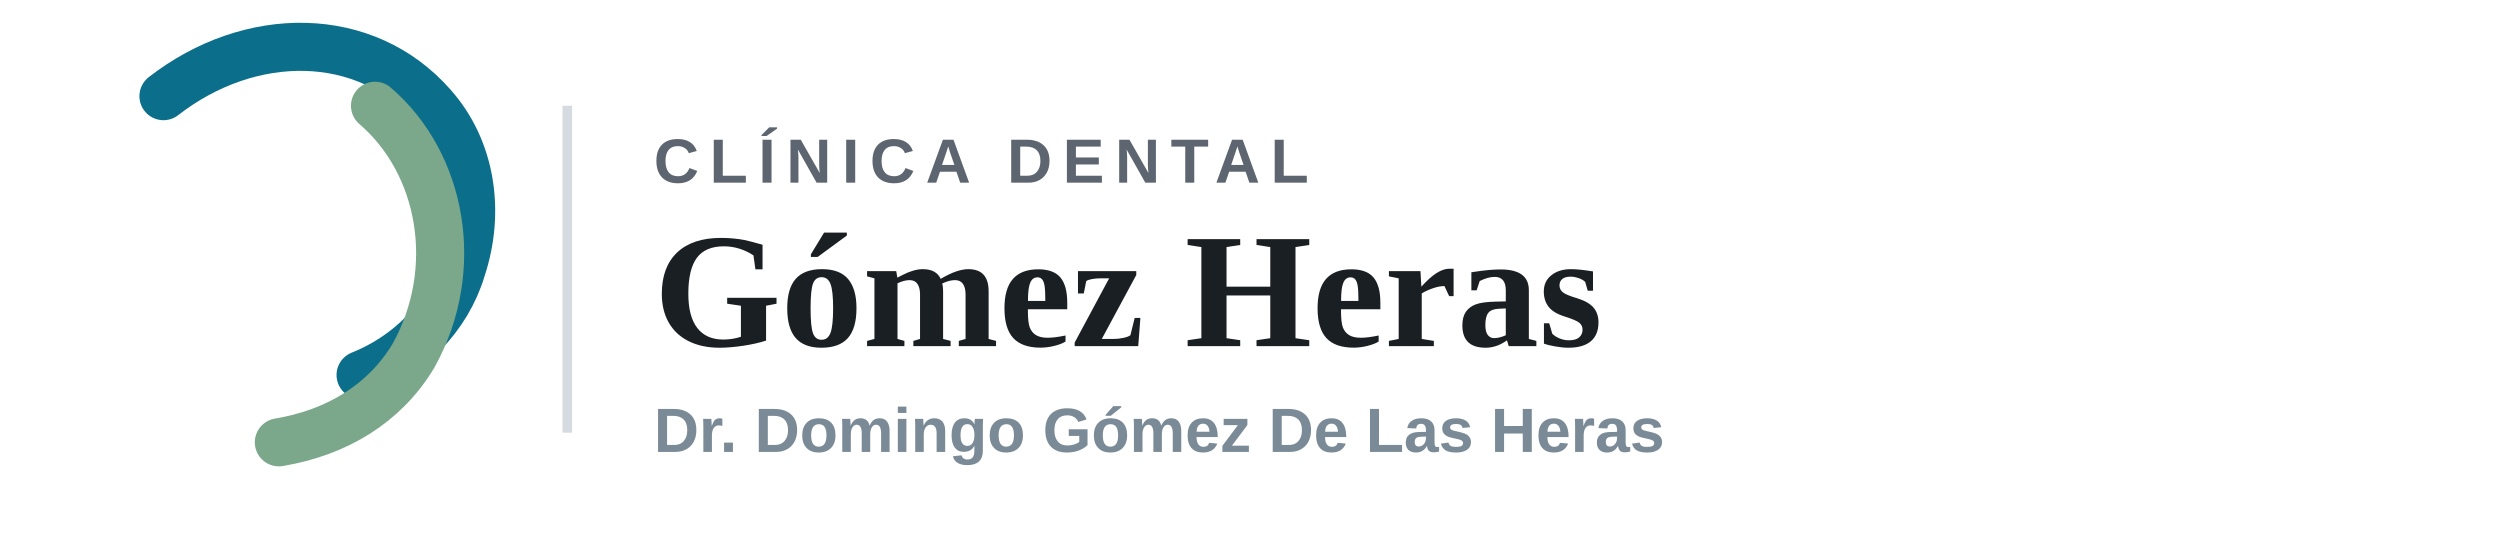
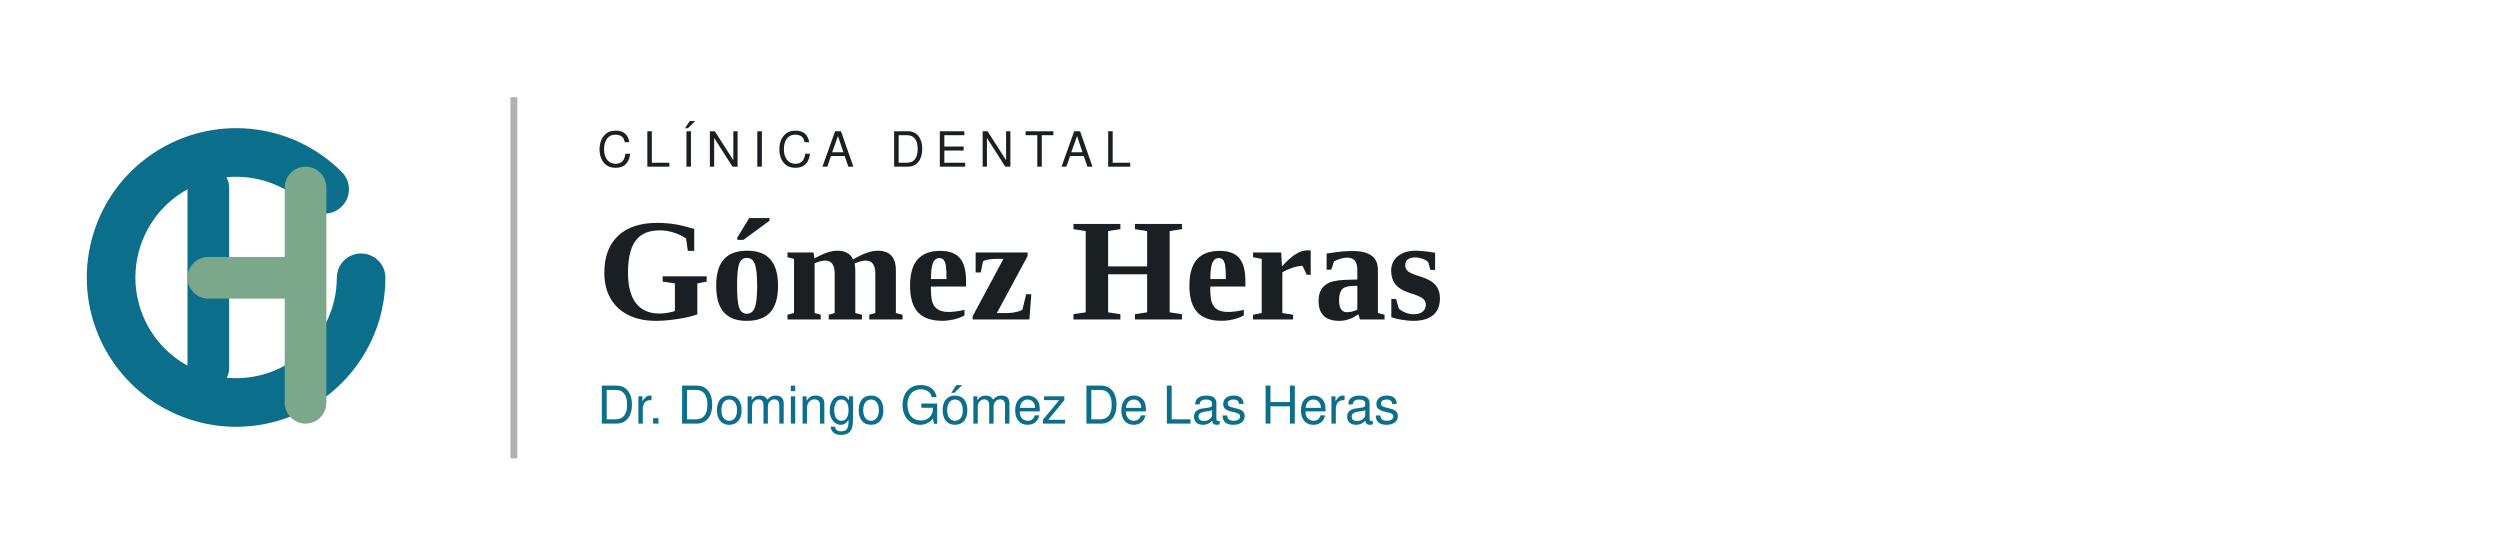
- <svg xmlns="http://www.w3.org/2000/svg" viewBox="0 0 520 112" role="img" aria-label="Clínica Dental Gómez Heras">
-   <g fill="none" fill-rule="evenodd">
-     <path d="M34 20c18-14 42-14 56 2 8 9 10 22 6 34-3 10-11 18-21 22" stroke="#0B6E8A" stroke-width="10" stroke-linecap="round" />
-     <path d="M78 22c14 12 18 34 8 52-6 10-16 16-28 18" stroke="#7BA88A" stroke-width="10" stroke-linecap="round" />
+ <svg xmlns="http://www.w3.org/2000/svg" viewBox="0 0 720 160" role="img" aria-label="Clínica Dental Gómez Heras">
+   <g transform="translate(8,20) scale(1)">
+     <path d="M96 60a36 36 0 1 1-10.5-25.5" fill="none" stroke="#0B6E8A" stroke-width="14" stroke-linecap="round" />
+     <path d="M52 34v52" fill="none" stroke="#0B6E8A" stroke-width="12" stroke-linecap="round" />
+     <path d="M52 60h28M80 34v62" fill="none" stroke="#7BA88A" stroke-width="12" stroke-linecap="round" />
  </g>
-   <line x1="118" y1="22" x2="118" y2="90" stroke="#D5DBE0" stroke-width="2" />
-   <text x="136" y="38" font-family="Manrope, Arial, Helvetica, sans-serif" font-size="13" font-weight="700" letter-spacing="2.2" fill="#5C6570">CLÍNICA DENTAL</text>
-   <text x="136" y="72" font-family="Georgia, 'Times New Roman', serif" font-size="34" font-weight="700" fill="#1A1F24">Gómez Heras</text>
-   <text x="136" y="94" font-family="Manrope, Arial, Helvetica, sans-serif" font-size="13" font-weight="600" fill="#7A8A96">Dr. Domingo Gómez De Las Heras</text>
+   <line x1="148" y1="28" x2="148" y2="132" stroke="#1A1F24" stroke-width="2" opacity="0.35" />
+   <text x="172" y="48" font-family="Helvetica Neue, Helvetica, Arial, sans-serif" font-size="14" font-weight="500" letter-spacing="3.2" fill="#1A1F24">CLÍNICA DENTAL</text>
+   <text x="172" y="92" font-family="Georgia, 'Times New Roman', Times, serif" font-size="42" font-weight="600" fill="#1A1F24">Gómez Heras</text>
+   <text x="172" y="122" font-family="Helvetica Neue, Helvetica, Arial, sans-serif" font-size="15" fill="#0B6E8A">Dr. Domingo Gómez De Las Heras</text>
</svg>
